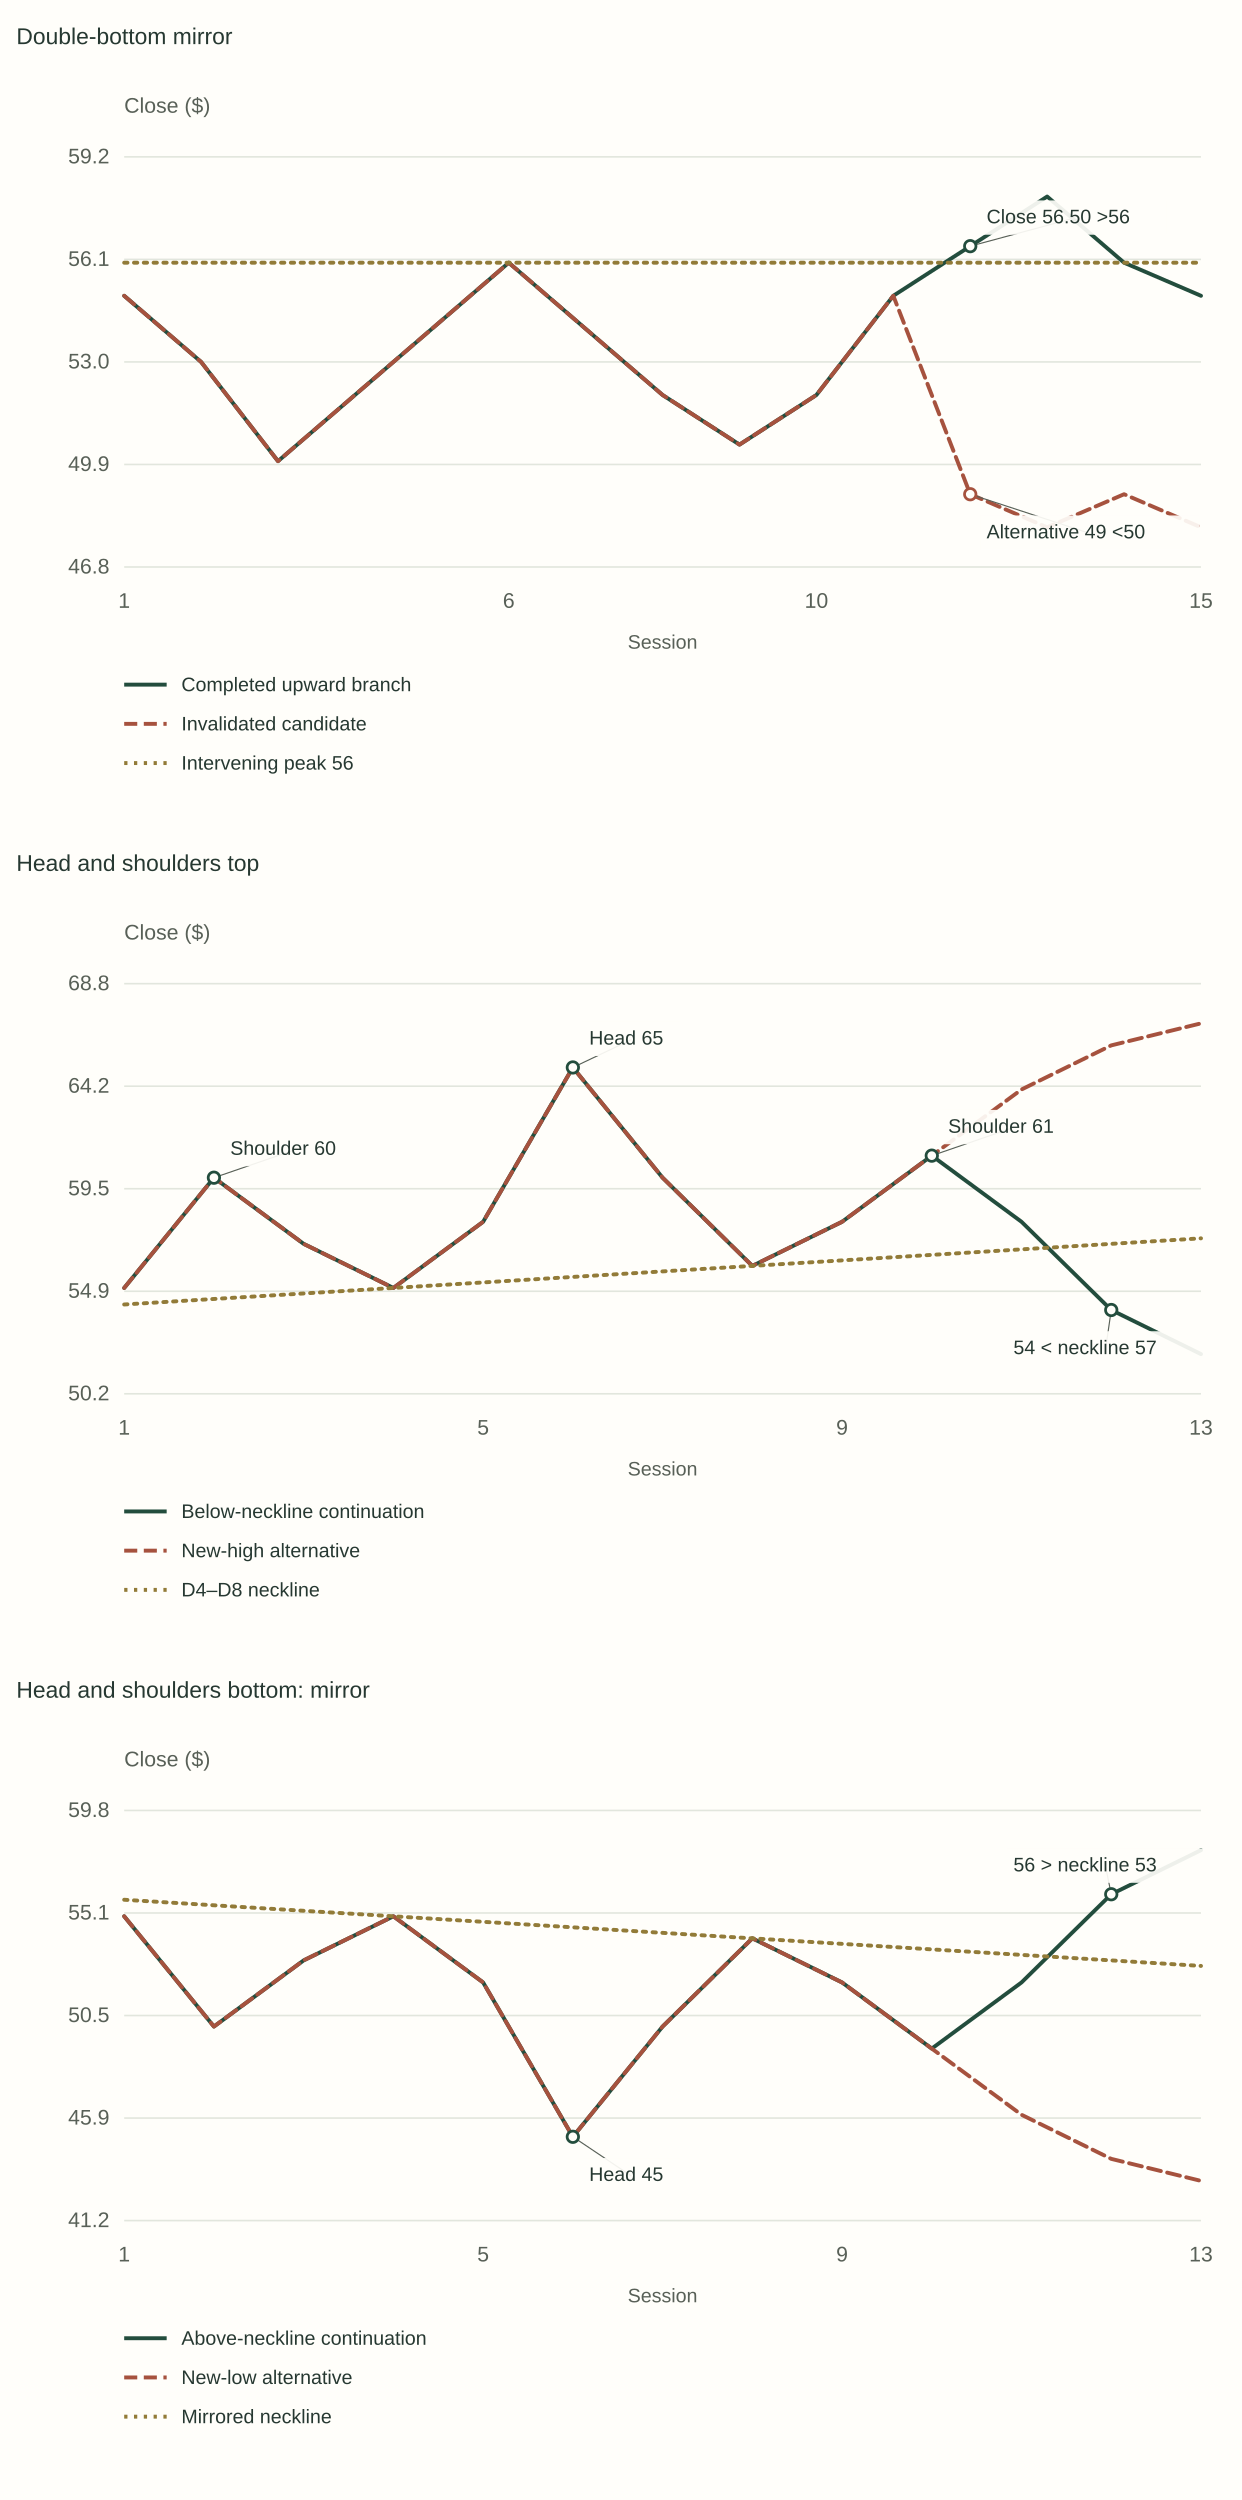
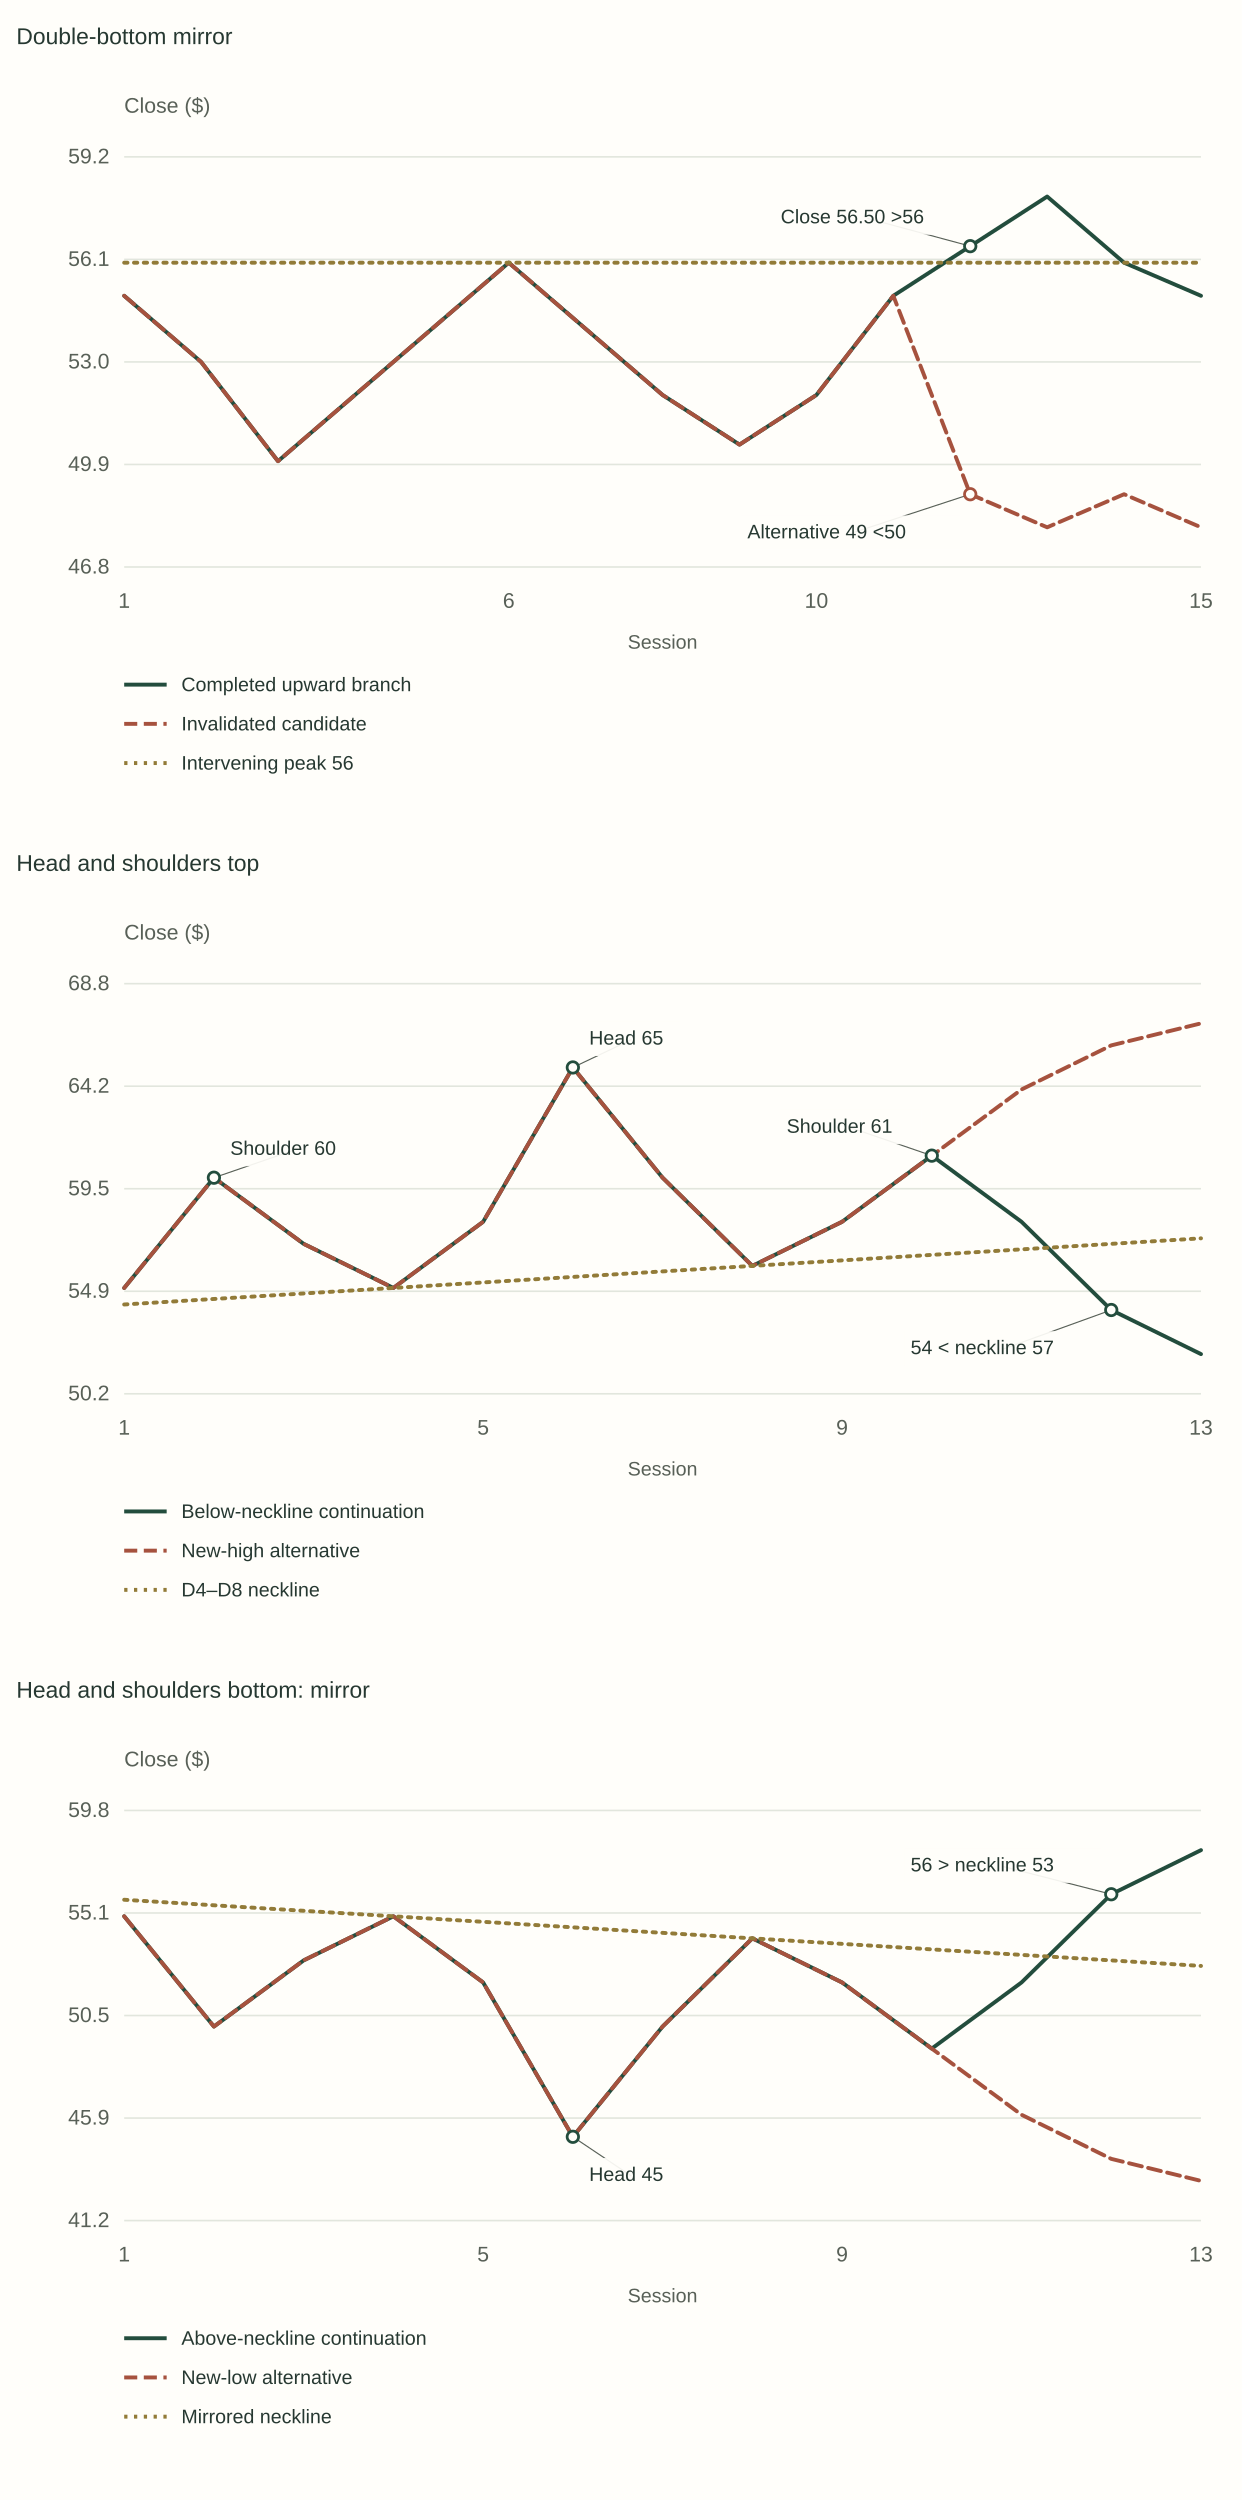
<svg xmlns="http://www.w3.org/2000/svg" viewBox="0 0 760 1530" role="img" aria-label="Optional mirrored and multi-peak reference families">
  <style>.af-text{font-family:Arial,sans-serif;fill:#263831}</style>
  <rect width="760" height="1530" fill="#fffefa" />
  <text class="af-text" x="10" y="27" text-anchor="start" style="font-size:14px;font-weight:500;fill:#263831;">Double-bottom mirror</text>
  <g transform="translate(0 50)">
    <text class="af-text" x="76" y="19" text-anchor="start" style="font-size:13px;font-weight:400;fill:#586057;">Close ($)</text>
    <line x1="76" y1="297" x2="735" y2="297" stroke="#e2e6dd" />
    <text class="af-text" x="67" y="301" text-anchor="end" style="font-size:13px;font-weight:400;fill:#586057;">46.8</text>
    <line x1="76" y1="234.25" x2="735" y2="234.25" stroke="#e2e6dd" />
    <text class="af-text" x="67" y="238.25" text-anchor="end" style="font-size:13px;font-weight:400;fill:#586057;">49.9</text>
    <line x1="76" y1="171.5" x2="735" y2="171.5" stroke="#e2e6dd" />
    <text class="af-text" x="67" y="175.5" text-anchor="end" style="font-size:13px;font-weight:400;fill:#586057;">53.0</text>
    <line x1="76" y1="108.75" x2="735" y2="108.75" stroke="#e2e6dd" />
    <text class="af-text" x="67" y="112.75" text-anchor="end" style="font-size:13px;font-weight:400;fill:#586057;">56.1</text>
    <line x1="76" y1="46" x2="735" y2="46" stroke="#e2e6dd" />
    <text class="af-text" x="67" y="50" text-anchor="end" style="font-size:13px;font-weight:400;fill:#586057;">59.2</text>
    <text class="af-text" x="76" y="322" text-anchor="middle" style="font-size:13px;font-weight:400;fill:#586057;">1</text>
    <text class="af-text" x="311.357" y="322" text-anchor="middle" style="font-size:13px;font-weight:400;fill:#586057;">6</text>
    <text class="af-text" x="499.643" y="322" text-anchor="middle" style="font-size:13px;font-weight:400;fill:#586057;">10</text>
    <text class="af-text" x="735" y="322" text-anchor="middle" style="font-size:13px;font-weight:400;fill:#586057;">15</text>
    <text class="af-text" x="405.5" y="347" text-anchor="middle" style="font-size:12px;font-weight:400;fill:#586057;">Session</text>
    <path data-series="0" d="M76.00,131.02 L123.07,171.50 L170.14,232.23 L217.21,191.74 L264.29,151.26 L311.36,110.77 L358.43,151.26 L405.50,191.74 L452.57,222.10 L499.64,191.74 L546.71,131.02 L593.79,100.65 L640.86,70.29 L687.93,110.77 L735.00,131.02 " fill="none" stroke="#234d3d" stroke-width="2.4" stroke-linecap="round" stroke-linejoin="round" />
    <path data-series="1" d="M76.00,131.02 L123.07,171.50 L170.14,232.23 L217.21,191.74 L264.29,151.26 L311.36,110.77 L358.43,151.26 L405.50,191.74 L452.57,222.10 L499.64,191.74 L546.71,131.02 L593.79,252.47 L640.86,272.71 L687.93,252.47 L735.00,272.71 " fill="none" stroke="#a6523e" stroke-width="2.4" stroke-linecap="round" stroke-linejoin="round" stroke-dasharray="8 4" />
    <path data-series="2" d="M76.00,110.77 L123.07,110.77 L170.14,110.77 L217.21,110.77 L264.29,110.77 L311.36,110.77 L358.43,110.77 L405.50,110.77 L452.57,110.77 L499.64,110.77 L546.71,110.77 L593.79,110.77 L640.86,110.77 L687.93,110.77 L735.00,110.77 " fill="none" stroke="#927b38" stroke-width="2.4" stroke-linecap="round" stroke-linejoin="round" stroke-dasharray="2 4" />
-     <line x1="593.786" y1="100.653" x2="656.786" y2="83.653" stroke="#586057" stroke-width=".7" />
+     <line x1="593.786" y1="100.653" x2="530.786" y2="83.653" stroke="#586057" stroke-width=".7" />
    <circle data-annotation-series="0" data-value="56.5" cx="593.786" cy="100.653" r="3.5" fill="#fffefa" stroke="#234d3d" stroke-width="1.7" />
-     <rect x="599.786" y="72.653" width="114" height="21" fill="#fffefa" opacity=".92" />
-     <text class="af-text" x="603.786" y="86.653" text-anchor="start" style="font-size:12px;font-weight:400;fill:#263831;">Close 56.50 &gt;56</text>
-     <line x1="593.786" y1="252.468" x2="666.986" y2="276.468" stroke="#586057" stroke-width=".7" />
+     <rect x="473.786" y="72.653" width="114" height="21" fill="#fffefa" opacity=".92" />
+     <text class="af-text" x="477.786" y="86.653" text-anchor="start" style="font-size:12px;font-weight:400;fill:#263831;">Close 56.50 &gt;56</text>
+     <line x1="593.786" y1="252.468" x2="520.586" y2="276.468" stroke="#586057" stroke-width=".7" />
    <circle data-annotation-series="1" data-value="49" cx="593.786" cy="252.468" r="3.5" fill="#fffefa" stroke="#a6523e" stroke-width="1.7" />
-     <rect x="599.786" y="265.468" width="134.4" height="21" fill="#fffefa" opacity=".92" />
-     <text class="af-text" x="603.786" y="279.468" text-anchor="start" style="font-size:12px;font-weight:400;fill:#263831;">Alternative 49 &lt;50</text>
+     <rect x="453.386" y="265.468" width="134.4" height="21" fill="#fffefa" opacity=".92" />
+     <text class="af-text" x="457.386" y="279.468" text-anchor="start" style="font-size:12px;font-weight:400;fill:#263831;">Alternative 49 &lt;50</text>
    <line x1="76" x2="102" y1="369" y2="369" stroke="#234d3d" stroke-width="2.4" />
    <text class="af-text" x="111" y="373" text-anchor="start" style="font-size:12px;font-weight:400;fill:#263831;">Completed upward branch</text>
    <line x1="76" x2="102" y1="393" y2="393" stroke="#a6523e" stroke-width="2.4" stroke-dasharray="8 4" />
    <text class="af-text" x="111" y="397" text-anchor="start" style="font-size:12px;font-weight:400;fill:#263831;">Invalidated candidate</text>
    <line x1="76" x2="102" y1="417" y2="417" stroke="#927b38" stroke-width="2.4" stroke-dasharray="2 4" />
    <text class="af-text" x="111" y="421" text-anchor="start" style="font-size:12px;font-weight:400;fill:#263831;">Intervening peak 56</text>
  </g>
  <text class="af-text" x="10" y="533" text-anchor="start" style="font-size:14px;font-weight:500;fill:#263831;">Head and shoulders top</text>
  <g transform="translate(0 556)">
    <text class="af-text" x="76" y="19" text-anchor="start" style="font-size:13px;font-weight:400;fill:#586057;">Close ($)</text>
    <line x1="76" y1="297" x2="735" y2="297" stroke="#e2e6dd" />
    <text class="af-text" x="67" y="301" text-anchor="end" style="font-size:13px;font-weight:400;fill:#586057;">50.2</text>
    <line x1="76" y1="234.25" x2="735" y2="234.25" stroke="#e2e6dd" />
    <text class="af-text" x="67" y="238.25" text-anchor="end" style="font-size:13px;font-weight:400;fill:#586057;">54.9</text>
    <line x1="76" y1="171.5" x2="735" y2="171.5" stroke="#e2e6dd" />
    <text class="af-text" x="67" y="175.5" text-anchor="end" style="font-size:13px;font-weight:400;fill:#586057;">59.5</text>
    <line x1="76" y1="108.75" x2="735" y2="108.75" stroke="#e2e6dd" />
    <text class="af-text" x="67" y="112.75" text-anchor="end" style="font-size:13px;font-weight:400;fill:#586057;">64.2</text>
    <line x1="76" y1="46" x2="735" y2="46" stroke="#e2e6dd" />
    <text class="af-text" x="67" y="50" text-anchor="end" style="font-size:13px;font-weight:400;fill:#586057;">68.8</text>
    <text class="af-text" x="76" y="322" text-anchor="middle" style="font-size:13px;font-weight:400;fill:#586057;">1</text>
    <text class="af-text" x="295.667" y="322" text-anchor="middle" style="font-size:13px;font-weight:400;fill:#586057;">5</text>
    <text class="af-text" x="515.333" y="322" text-anchor="middle" style="font-size:13px;font-weight:400;fill:#586057;">9</text>
    <text class="af-text" x="735" y="322" text-anchor="middle" style="font-size:13px;font-weight:400;fill:#586057;">13</text>
    <text class="af-text" x="405.5" y="347" text-anchor="middle" style="font-size:12px;font-weight:400;fill:#586057;">Session</text>
    <path data-series="0" d="M76.00,232.23 L130.92,164.75 L185.83,205.24 L240.75,232.23 L295.67,191.74 L350.58,97.28 L405.50,164.75 L460.42,218.73 L515.33,191.74 L570.25,151.26 L625.17,191.74 L680.08,245.72 L735.00,272.71 " fill="none" stroke="#234d3d" stroke-width="2.4" stroke-linecap="round" stroke-linejoin="round" />
    <path data-series="1" d="M76.00,232.23 L130.92,164.75 L185.83,205.24 L240.75,232.23 L295.67,191.74 L350.58,97.28 L405.50,164.75 L460.42,218.73 L515.33,191.74 L570.25,151.26 L625.17,110.77 L680.08,83.78 L735.00,70.29 " fill="none" stroke="#a6523e" stroke-width="2.4" stroke-linecap="round" stroke-linejoin="round" stroke-dasharray="8 4" />
    <path data-series="2" d="M76.00,242.35 L130.92,238.97 L185.83,235.60 L240.75,232.23 L295.67,228.85 L350.58,225.48 L405.50,222.10 L460.42,218.73 L515.33,215.36 L570.25,211.98 L625.17,208.61 L680.08,205.24 L735.00,201.86 " fill="none" stroke="#927b38" stroke-width="2.4" stroke-linecap="round" stroke-linejoin="round" stroke-dasharray="2 4" />
    <line x1="130.917" y1="164.753" x2="180.317" y2="147.753" stroke="#586057" stroke-width=".7" />
    <circle data-annotation-series="0" data-value="60" cx="130.917" cy="164.753" r="3.5" fill="#fffefa" stroke="#234d3d" stroke-width="1.7" />
    <rect x="136.917" y="136.753" width="86.8" height="21" fill="#fffefa" opacity=".92" />
    <text class="af-text" x="140.917" y="150.753" text-anchor="start" style="font-size:12px;font-weight:400;fill:#263831;">Shoulder 60</text>
    <line x1="350.583" y1="97.28" x2="386.383" y2="80.28" stroke="#586057" stroke-width=".7" />
    <circle data-annotation-series="0" data-value="65" cx="350.583" cy="97.28" r="3.5" fill="#fffefa" stroke="#234d3d" stroke-width="1.7" />
    <rect x="356.583" y="69.28" width="59.6" height="21" fill="#fffefa" opacity=".92" />
    <text class="af-text" x="360.583" y="83.28" text-anchor="start" style="font-size:12px;font-weight:400;fill:#263831;">Head 65</text>
-     <line x1="570.25" y1="151.258" x2="619.65" y2="134.258" stroke="#586057" stroke-width=".7" />
+     <line x1="570.25" y1="151.258" x2="520.85" y2="134.258" stroke="#586057" stroke-width=".7" />
    <circle data-annotation-series="0" data-value="61" cx="570.25" cy="151.258" r="3.5" fill="#fffefa" stroke="#234d3d" stroke-width="1.7" />
-     <rect x="576.25" y="123.258" width="86.8" height="21" fill="#fffefa" opacity=".92" />
-     <text class="af-text" x="580.25" y="137.258" text-anchor="start" style="font-size:12px;font-weight:400;fill:#263831;">Shoulder 61</text>
-     <line x1="680.083" y1="245.72" x2="676.6" y2="269.72" stroke="#586057" stroke-width=".7" />
+     <rect x="477.45" y="123.258" width="86.8" height="21" fill="#fffefa" opacity=".92" />
+     <text class="af-text" x="481.45" y="137.258" text-anchor="start" style="font-size:12px;font-weight:400;fill:#263831;">Shoulder 61</text>
+     <line x1="680.083" y1="245.72" x2="613.683" y2="269.72" stroke="#586057" stroke-width=".7" />
    <circle data-annotation-series="0" data-value="54" cx="680.083" cy="245.72" r="3.5" fill="#fffefa" stroke="#234d3d" stroke-width="1.7" />
-     <rect x="616.2" y="258.72" width="120.8" height="21" fill="#fffefa" opacity=".92" />
-     <text class="af-text" x="620.2" y="272.72" text-anchor="start" style="font-size:12px;font-weight:400;fill:#263831;">54 &lt; neckline 57</text>
+     <rect x="553.283" y="258.72" width="120.8" height="21" fill="#fffefa" opacity=".92" />
+     <text class="af-text" x="557.283" y="272.72" text-anchor="start" style="font-size:12px;font-weight:400;fill:#263831;">54 &lt; neckline 57</text>
    <line x1="76" x2="102" y1="369" y2="369" stroke="#234d3d" stroke-width="2.4" />
    <text class="af-text" x="111" y="373" text-anchor="start" style="font-size:12px;font-weight:400;fill:#263831;">Below-neckline continuation</text>
    <line x1="76" x2="102" y1="393" y2="393" stroke="#a6523e" stroke-width="2.4" stroke-dasharray="8 4" />
    <text class="af-text" x="111" y="397" text-anchor="start" style="font-size:12px;font-weight:400;fill:#263831;">New-high alternative</text>
    <line x1="76" x2="102" y1="417" y2="417" stroke="#927b38" stroke-width="2.4" stroke-dasharray="2 4" />
    <text class="af-text" x="111" y="421" text-anchor="start" style="font-size:12px;font-weight:400;fill:#263831;">D4–D8 neckline</text>
  </g>
  <text class="af-text" x="10" y="1039" text-anchor="start" style="font-size:14px;font-weight:500;fill:#263831;">Head and shoulders bottom: mirror</text>
  <g transform="translate(0 1062)">
    <text class="af-text" x="76" y="19" text-anchor="start" style="font-size:13px;font-weight:400;fill:#586057;">Close ($)</text>
    <line x1="76" y1="297" x2="735" y2="297" stroke="#e2e6dd" />
    <text class="af-text" x="67" y="301" text-anchor="end" style="font-size:13px;font-weight:400;fill:#586057;">41.2</text>
    <line x1="76" y1="234.25" x2="735" y2="234.25" stroke="#e2e6dd" />
    <text class="af-text" x="67" y="238.25" text-anchor="end" style="font-size:13px;font-weight:400;fill:#586057;">45.9</text>
    <line x1="76" y1="171.5" x2="735" y2="171.5" stroke="#e2e6dd" />
    <text class="af-text" x="67" y="175.5" text-anchor="end" style="font-size:13px;font-weight:400;fill:#586057;">50.5</text>
    <line x1="76" y1="108.75" x2="735" y2="108.75" stroke="#e2e6dd" />
    <text class="af-text" x="67" y="112.75" text-anchor="end" style="font-size:13px;font-weight:400;fill:#586057;">55.1</text>
    <line x1="76" y1="46" x2="735" y2="46" stroke="#e2e6dd" />
    <text class="af-text" x="67" y="50" text-anchor="end" style="font-size:13px;font-weight:400;fill:#586057;">59.8</text>
    <text class="af-text" x="76" y="322" text-anchor="middle" style="font-size:13px;font-weight:400;fill:#586057;">1</text>
    <text class="af-text" x="295.667" y="322" text-anchor="middle" style="font-size:13px;font-weight:400;fill:#586057;">5</text>
    <text class="af-text" x="515.333" y="322" text-anchor="middle" style="font-size:13px;font-weight:400;fill:#586057;">9</text>
    <text class="af-text" x="735" y="322" text-anchor="middle" style="font-size:13px;font-weight:400;fill:#586057;">13</text>
    <text class="af-text" x="405.5" y="347" text-anchor="middle" style="font-size:12px;font-weight:400;fill:#586057;">Session</text>
    <path data-series="0" d="M76.00,110.77 L130.92,178.25 L185.83,137.76 L240.75,110.77 L295.67,151.26 L350.58,245.72 L405.50,178.25 L460.42,124.27 L515.33,151.26 L570.25,191.74 L625.17,151.26 L680.08,97.28 L735.00,70.29 " fill="none" stroke="#234d3d" stroke-width="2.4" stroke-linecap="round" stroke-linejoin="round" />
    <path data-series="1" d="M76.00,110.77 L130.92,178.25 L185.83,137.76 L240.75,110.77 L295.67,151.26 L350.58,245.72 L405.50,178.25 L460.42,124.27 L515.33,151.26 L570.25,191.74 L625.17,232.23 L680.08,259.22 L735.00,272.71 " fill="none" stroke="#a6523e" stroke-width="2.4" stroke-linecap="round" stroke-linejoin="round" stroke-dasharray="8 4" />
    <path data-series="2" d="M76.00,100.65 L130.92,104.03 L185.83,107.40 L240.75,110.77 L295.67,114.15 L350.58,117.52 L405.50,120.90 L460.42,124.27 L515.33,127.64 L570.25,131.02 L625.17,134.39 L680.08,137.76 L735.00,141.14 " fill="none" stroke="#927b38" stroke-width="2.4" stroke-linecap="round" stroke-linejoin="round" stroke-dasharray="2 4" />
    <line x1="350.583" y1="245.72" x2="386.383" y2="269.72" stroke="#586057" stroke-width=".7" />
    <circle data-annotation-series="0" data-value="45" cx="350.583" cy="245.72" r="3.5" fill="#fffefa" stroke="#234d3d" stroke-width="1.7" />
    <rect x="356.583" y="258.72" width="59.6" height="21" fill="#fffefa" opacity=".92" />
    <text class="af-text" x="360.583" y="272.72" text-anchor="start" style="font-size:12px;font-weight:400;fill:#263831;">Head 45</text>
-     <line x1="680.083" y1="97.28" x2="676.6" y2="80.28" stroke="#586057" stroke-width=".7" />
+     <line x1="680.083" y1="97.28" x2="613.683" y2="80.28" stroke="#586057" stroke-width=".7" />
    <circle data-annotation-series="0" data-value="56" cx="680.083" cy="97.28" r="3.5" fill="#fffefa" stroke="#234d3d" stroke-width="1.7" />
-     <rect x="616.2" y="69.28" width="120.8" height="21" fill="#fffefa" opacity=".92" />
-     <text class="af-text" x="620.2" y="83.28" text-anchor="start" style="font-size:12px;font-weight:400;fill:#263831;">56 &gt; neckline 53</text>
+     <rect x="553.283" y="69.28" width="120.8" height="21" fill="#fffefa" opacity=".92" />
+     <text class="af-text" x="557.283" y="83.28" text-anchor="start" style="font-size:12px;font-weight:400;fill:#263831;">56 &gt; neckline 53</text>
    <line x1="76" x2="102" y1="369" y2="369" stroke="#234d3d" stroke-width="2.4" />
    <text class="af-text" x="111" y="373" text-anchor="start" style="font-size:12px;font-weight:400;fill:#263831;">Above-neckline continuation</text>
    <line x1="76" x2="102" y1="393" y2="393" stroke="#a6523e" stroke-width="2.4" stroke-dasharray="8 4" />
    <text class="af-text" x="111" y="397" text-anchor="start" style="font-size:12px;font-weight:400;fill:#263831;">New-low alternative</text>
    <line x1="76" x2="102" y1="417" y2="417" stroke="#927b38" stroke-width="2.4" stroke-dasharray="2 4" />
    <text class="af-text" x="111" y="421" text-anchor="start" style="font-size:12px;font-weight:400;fill:#263831;">Mirrored neckline</text>
  </g>
</svg>
